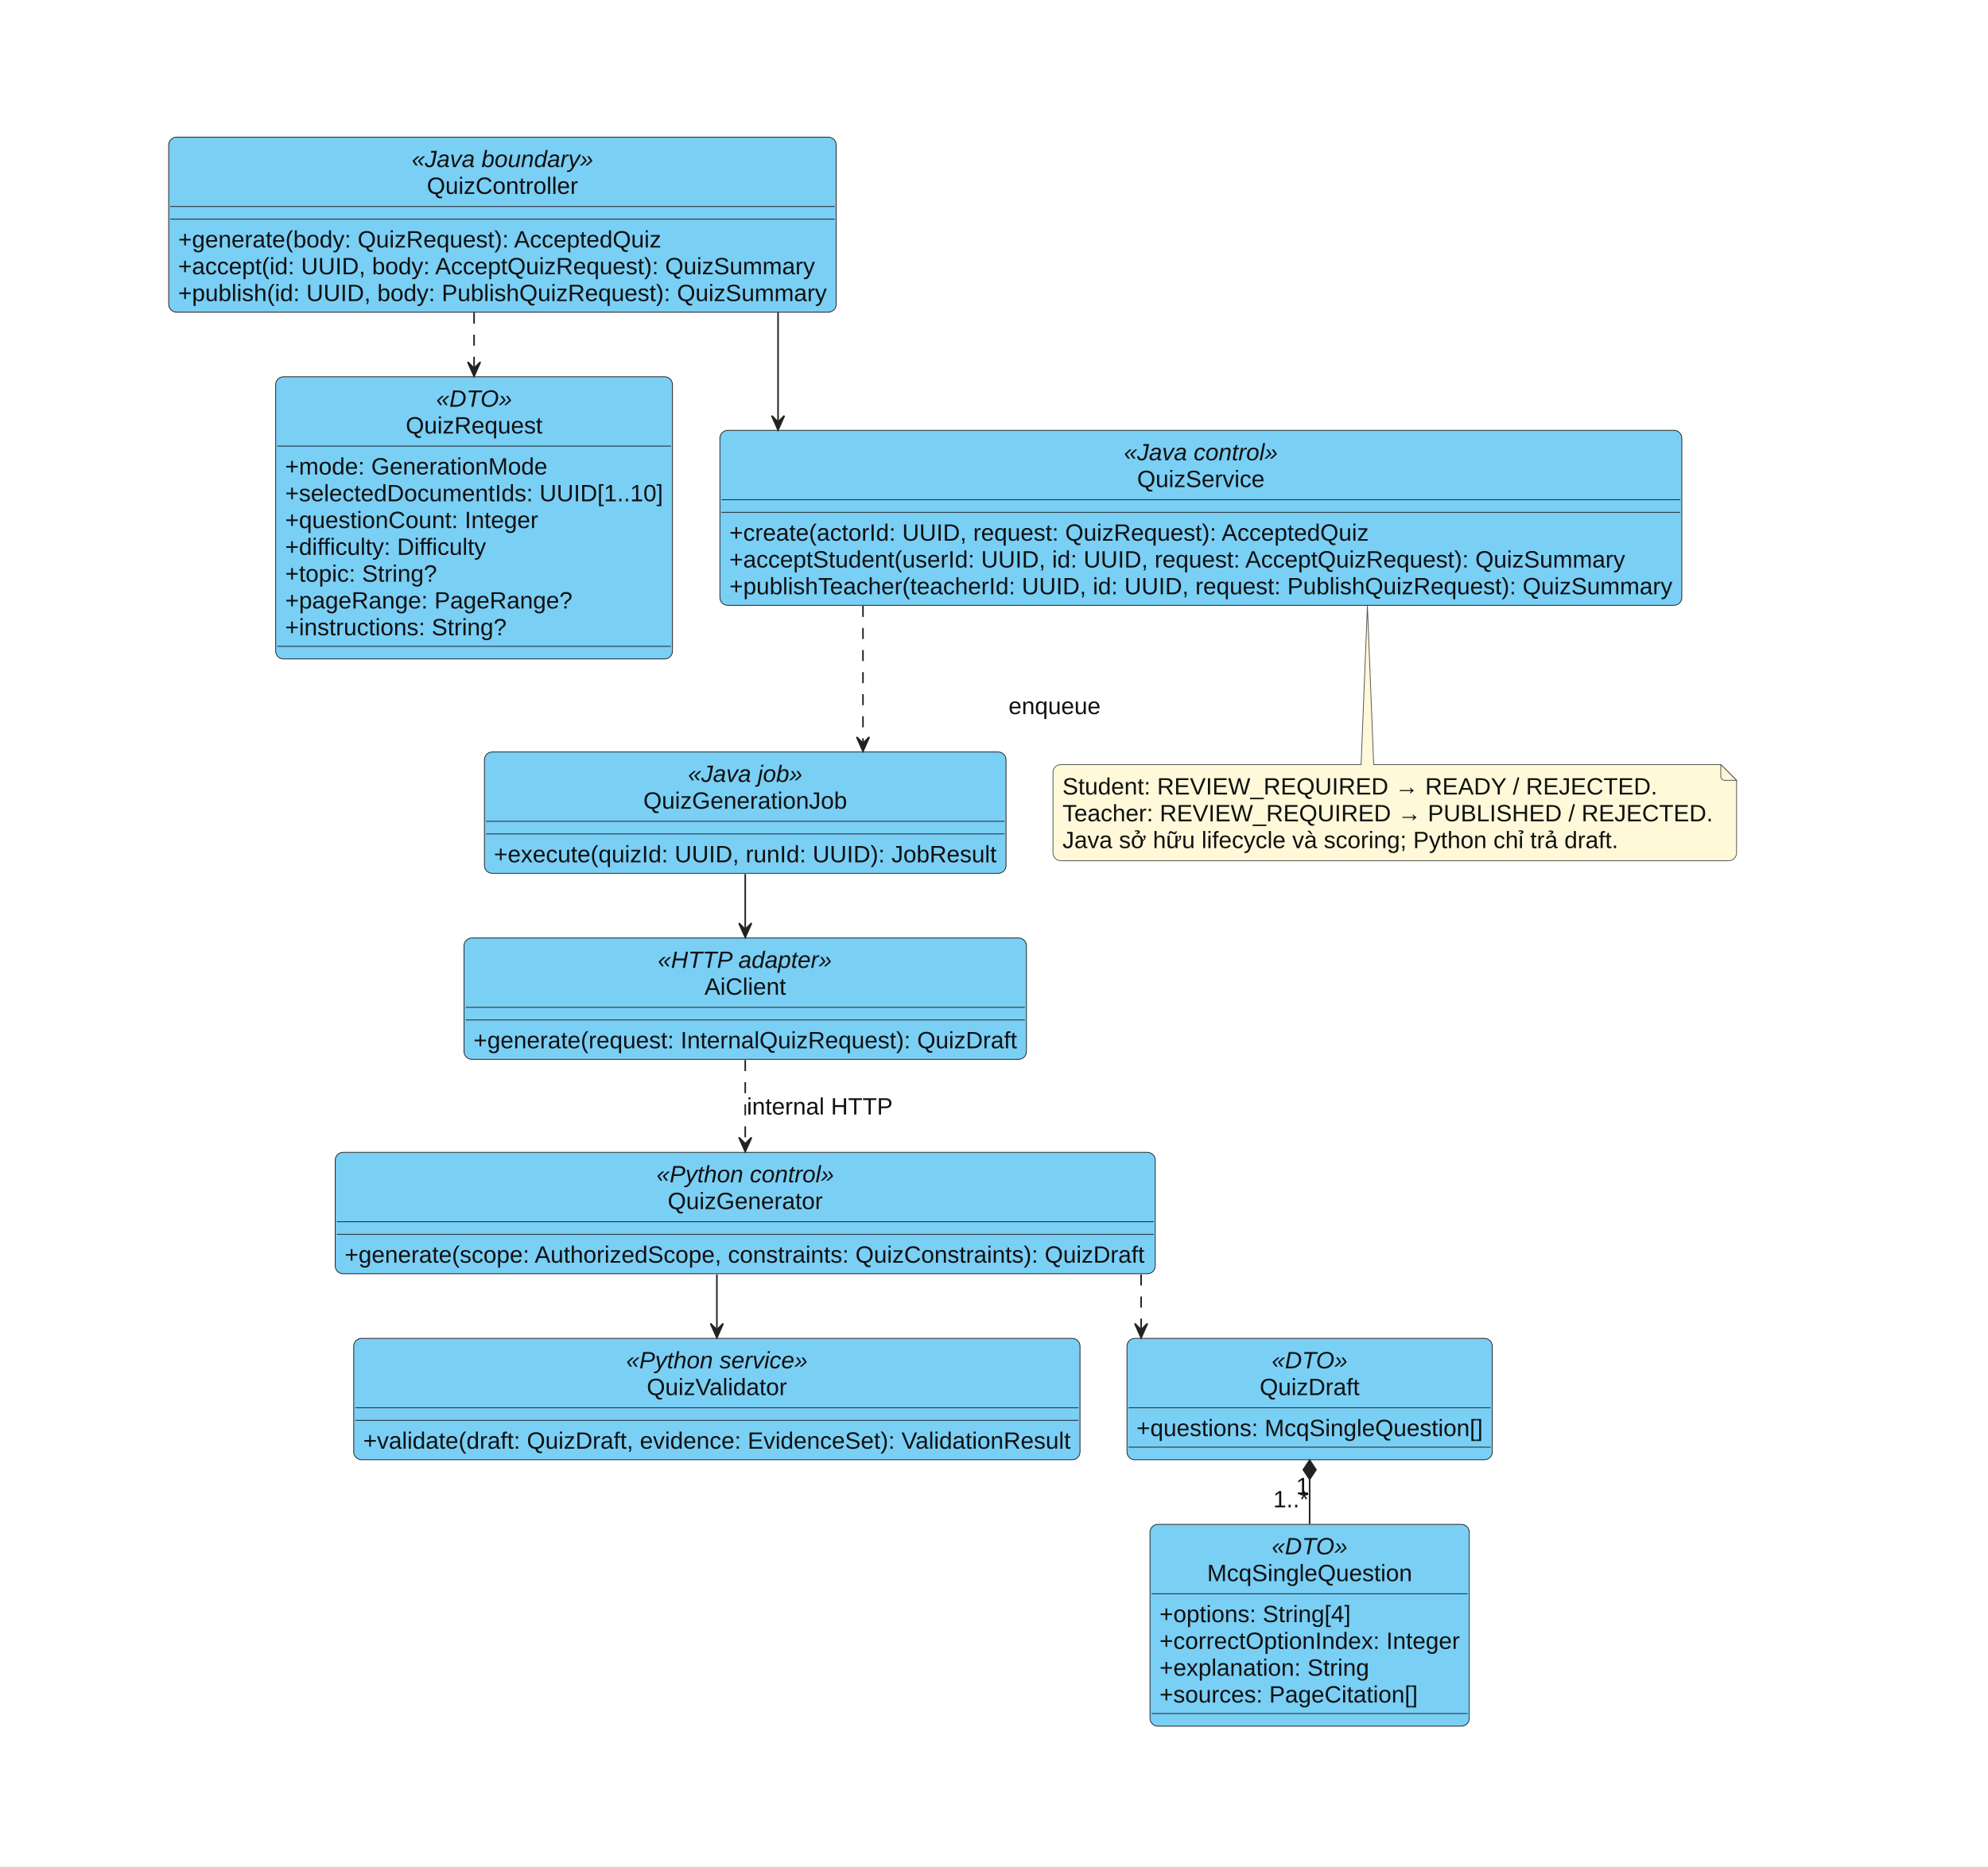
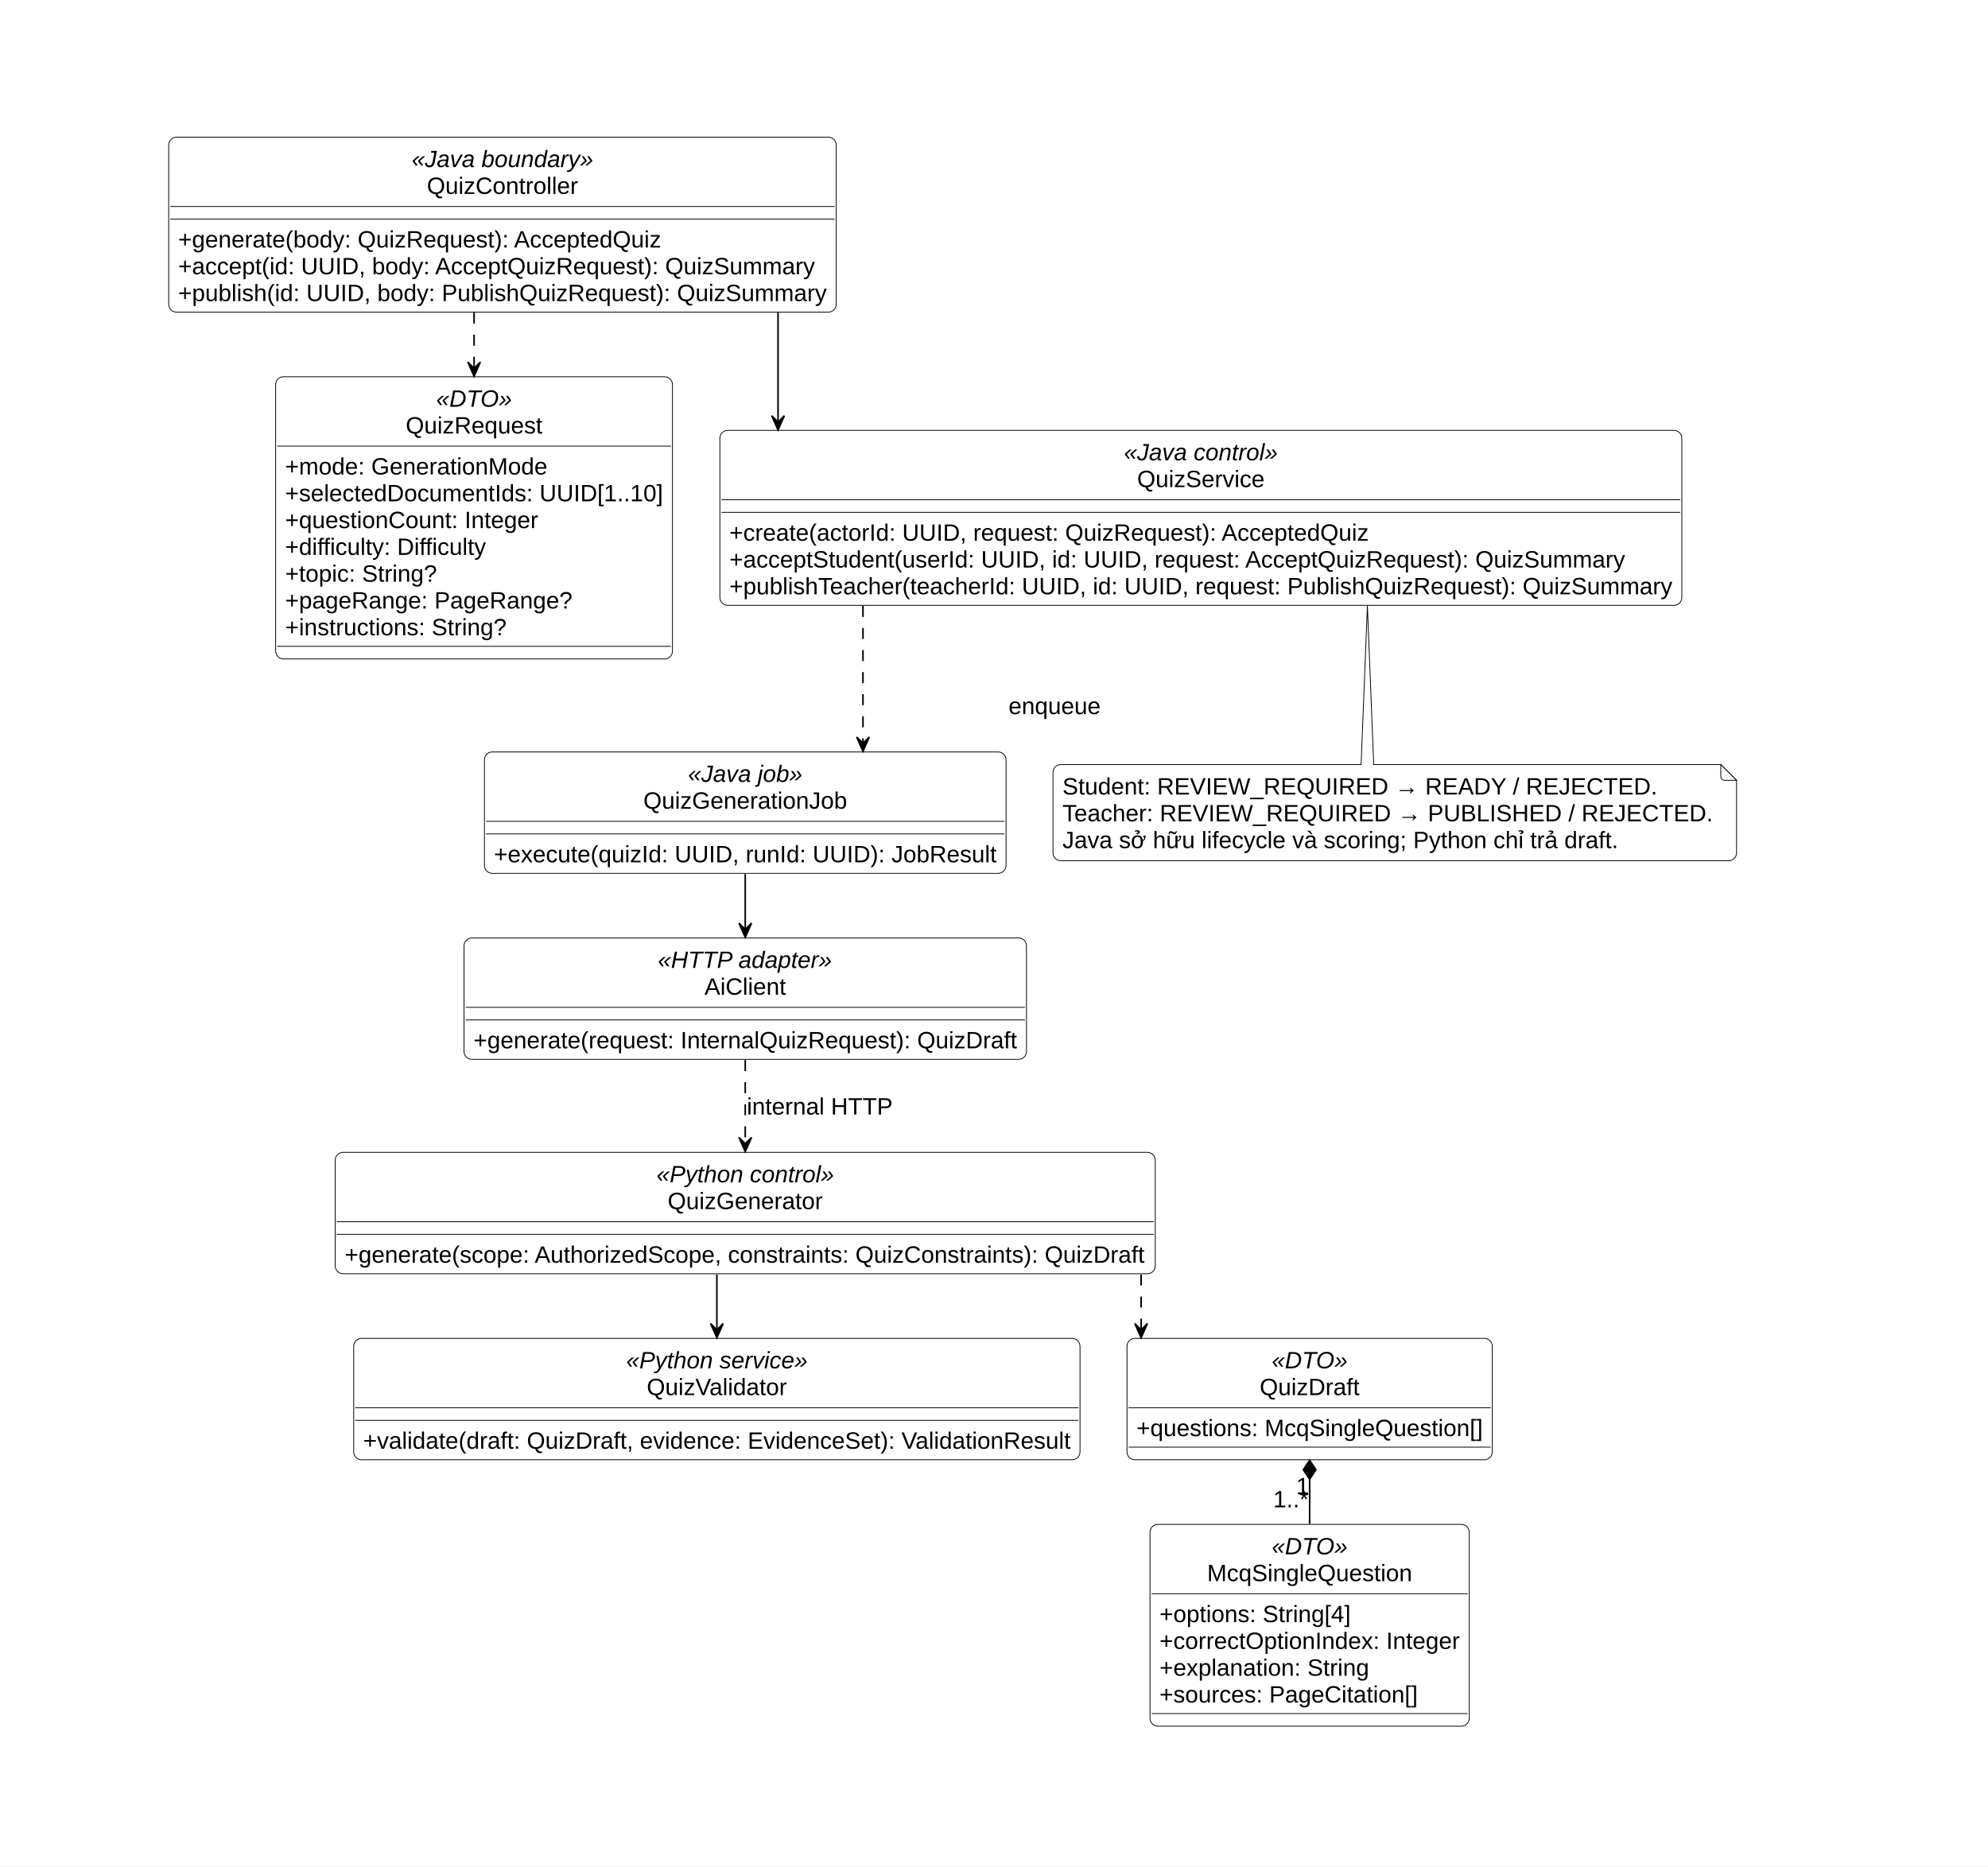
<svg xmlns="http://www.w3.org/2000/svg" version="1.1" viewBox="-100 -80 1261 1184" width="1261" height="1184">
  <rect x="-100" y="-80" width="1261" height="1184" fill="#FFFFFF" />
  <defs />
  <g>
    <g class="entity" data-qualified-name="QuizController" id="ent0001" data-source-line="22">
-       <rect x="7" y="7" width="423.42" height="111" rx="5" ry="5" fill="#7ACFF5" stroke="#222222" stroke-width="0.50" />
-       <text x="161.17" y="26" font-size="15" fill="#111111" xml:space="preserve" style="white-space: pre" font-style="italic" font-family="Arial">«Java boundary»</text>
-       <text x="170.77" y="43" font-size="15" fill="#111111" xml:space="preserve" style="white-space: pre" font-family="Arial">QuizController</text>
-       <line x1="8" y1="51" x2="429.42" y2="51" stroke="#222222" stroke-width="0.50" />
-       <line x1="8" y1="59" x2="429.42" y2="59" stroke="#222222" stroke-width="0.50" />
-       <text x="13" y="77" font-size="15" fill="#111111" xml:space="preserve" style="white-space: pre" font-family="Arial">+generate(body: QuizRequest): AcceptedQuiz</text>
-       <text x="13" y="94" font-size="15" fill="#111111" xml:space="preserve" style="white-space: pre" font-family="Arial">+accept(id: UUID, body: AcceptQuizRequest): QuizSummary</text>
-       <text x="13" y="111" font-size="15" fill="#111111" xml:space="preserve" style="white-space: pre" font-family="Arial">+publish(id: UUID, body: PublishQuizRequest): QuizSummary</text>
+       <rect x="7" y="7" width="423.42" height="111" rx="5" ry="5" fill="#FFFFFF" stroke="#000000" stroke-width="0.50" />
+       <text x="161.17" y="26" font-size="15" fill="#000000" xml:space="preserve" style="white-space: pre" font-style="italic" font-family="Arial">«Java boundary»</text>
+       <text x="170.77" y="43" font-size="15" fill="#000000" xml:space="preserve" style="white-space: pre" font-family="Arial">QuizController</text>
+       <line x1="8" y1="51" x2="429.42" y2="51" stroke="#000000" stroke-width="0.50" />
+       <line x1="8" y1="59" x2="429.42" y2="59" stroke="#000000" stroke-width="0.50" />
+       <text x="13" y="77" font-size="15" fill="#000000" xml:space="preserve" style="white-space: pre" font-family="Arial">+generate(body: QuizRequest): AcceptedQuiz</text>
+       <text x="13" y="94" font-size="15" fill="#000000" xml:space="preserve" style="white-space: pre" font-family="Arial">+accept(id: UUID, body: AcceptQuizRequest): QuizSummary</text>
+       <text x="13" y="111" font-size="15" fill="#000000" xml:space="preserve" style="white-space: pre" font-family="Arial">+publish(id: UUID, body: PublishQuizRequest): QuizSummary</text>
    </g>
    <g class="entity" data-qualified-name="QuizRequest" id="ent0002" data-source-line="27">
-       <rect x="74.86" y="159" width="251.70" height="179" rx="5" ry="5" fill="#7ACFF5" stroke="#222222" stroke-width="0.50" />
-       <text x="176.67" y="178" font-size="15" fill="#111111" xml:space="preserve" style="white-space: pre" font-style="italic" font-family="Arial">«DTO»</text>
-       <text x="157.35" y="195" font-size="15" fill="#111111" xml:space="preserve" style="white-space: pre" font-family="Arial">QuizRequest</text>
-       <line x1="75.86" y1="203" x2="325.56" y2="203" stroke="#222222" stroke-width="0.50" />
-       <text x="80.86" y="221" font-size="15" fill="#111111" xml:space="preserve" style="white-space: pre" font-family="Arial">+mode: GenerationMode</text>
-       <text x="80.86" y="238" font-size="15" fill="#111111" xml:space="preserve" style="white-space: pre" font-family="Arial">+selectedDocumentIds: UUID[1..10]</text>
-       <text x="80.86" y="255" font-size="15" fill="#111111" xml:space="preserve" style="white-space: pre" font-family="Arial">+questionCount: Integer</text>
-       <text x="80.86" y="272" font-size="15" fill="#111111" xml:space="preserve" style="white-space: pre" font-family="Arial">+difficulty: Difficulty</text>
-       <text x="80.86" y="289" font-size="15" fill="#111111" xml:space="preserve" style="white-space: pre" font-family="Arial">+topic: String?</text>
-       <text x="80.86" y="306" font-size="15" fill="#111111" xml:space="preserve" style="white-space: pre" font-family="Arial">+pageRange: PageRange?</text>
-       <text x="80.86" y="323" font-size="15" fill="#111111" xml:space="preserve" style="white-space: pre" font-family="Arial">+instructions: String?</text>
-       <line x1="75.86" y1="330" x2="325.56" y2="330" stroke="#222222" stroke-width="0.50" />
+       <rect x="74.86" y="159" width="251.70" height="179" rx="5" ry="5" fill="#FFFFFF" stroke="#000000" stroke-width="0.50" />
+       <text x="176.67" y="178" font-size="15" fill="#000000" xml:space="preserve" style="white-space: pre" font-style="italic" font-family="Arial">«DTO»</text>
+       <text x="157.35" y="195" font-size="15" fill="#000000" xml:space="preserve" style="white-space: pre" font-family="Arial">QuizRequest</text>
+       <line x1="75.86" y1="203" x2="325.56" y2="203" stroke="#000000" stroke-width="0.50" />
+       <text x="80.86" y="221" font-size="15" fill="#000000" xml:space="preserve" style="white-space: pre" font-family="Arial">+mode: GenerationMode</text>
+       <text x="80.86" y="238" font-size="15" fill="#000000" xml:space="preserve" style="white-space: pre" font-family="Arial">+selectedDocumentIds: UUID[1..10]</text>
+       <text x="80.86" y="255" font-size="15" fill="#000000" xml:space="preserve" style="white-space: pre" font-family="Arial">+questionCount: Integer</text>
+       <text x="80.86" y="272" font-size="15" fill="#000000" xml:space="preserve" style="white-space: pre" font-family="Arial">+difficulty: Difficulty</text>
+       <text x="80.86" y="289" font-size="15" fill="#000000" xml:space="preserve" style="white-space: pre" font-family="Arial">+topic: String?</text>
+       <text x="80.86" y="306" font-size="15" fill="#000000" xml:space="preserve" style="white-space: pre" font-family="Arial">+pageRange: PageRange?</text>
+       <text x="80.86" y="323" font-size="15" fill="#000000" xml:space="preserve" style="white-space: pre" font-family="Arial">+instructions: String?</text>
+       <line x1="75.86" y1="330" x2="325.56" y2="330" stroke="#000000" stroke-width="0.50" />
    </g>
    <g class="entity" data-qualified-name="QuizService" id="ent0003" data-source-line="36">
-       <rect x="356.63" y="193" width="610.16" height="111" rx="5" ry="5" fill="#7ACFF5" stroke="#222222" stroke-width="0.50" />
-       <text x="612.93" y="212" font-size="15" fill="#111111" xml:space="preserve" style="white-space: pre" font-style="italic" font-family="Arial">«Java control»</text>
-       <text x="621.28" y="229" font-size="15" fill="#111111" xml:space="preserve" style="white-space: pre" font-family="Arial">QuizService</text>
-       <line x1="357.63" y1="237" x2="965.79" y2="237" stroke="#222222" stroke-width="0.50" />
-       <line x1="357.63" y1="245" x2="965.79" y2="245" stroke="#222222" stroke-width="0.50" />
-       <text x="362.63" y="263" font-size="15" fill="#111111" xml:space="preserve" style="white-space: pre" font-family="Arial">+create(actorId: UUID, request: QuizRequest): AcceptedQuiz</text>
-       <text x="362.63" y="280" font-size="15" fill="#111111" xml:space="preserve" style="white-space: pre" font-family="Arial">+acceptStudent(userId: UUID, id: UUID, request: AcceptQuizRequest): QuizSummary</text>
-       <text x="362.63" y="297" font-size="15" fill="#111111" xml:space="preserve" style="white-space: pre" font-family="Arial">+publishTeacher(teacherId: UUID, id: UUID, request: PublishQuizRequest): QuizSummary</text>
+       <rect x="356.63" y="193" width="610.16" height="111" rx="5" ry="5" fill="#FFFFFF" stroke="#000000" stroke-width="0.50" />
+       <text x="612.93" y="212" font-size="15" fill="#000000" xml:space="preserve" style="white-space: pre" font-style="italic" font-family="Arial">«Java control»</text>
+       <text x="621.28" y="229" font-size="15" fill="#000000" xml:space="preserve" style="white-space: pre" font-family="Arial">QuizService</text>
+       <line x1="357.63" y1="237" x2="965.79" y2="237" stroke="#000000" stroke-width="0.50" />
+       <line x1="357.63" y1="245" x2="965.79" y2="245" stroke="#000000" stroke-width="0.50" />
+       <text x="362.63" y="263" font-size="15" fill="#000000" xml:space="preserve" style="white-space: pre" font-family="Arial">+create(actorId: UUID, request: QuizRequest): AcceptedQuiz</text>
+       <text x="362.63" y="280" font-size="15" fill="#000000" xml:space="preserve" style="white-space: pre" font-family="Arial">+acceptStudent(userId: UUID, id: UUID, request: AcceptQuizRequest): QuizSummary</text>
+       <text x="362.63" y="297" font-size="15" fill="#000000" xml:space="preserve" style="white-space: pre" font-family="Arial">+publishTeacher(teacherId: UUID, id: UUID, request: PublishQuizRequest): QuizSummary</text>
    </g>
    <g class="entity" data-qualified-name="QuizGenerationJob" id="ent0004" data-source-line="41">
-       <rect x="207.27" y="397" width="330.87" height="77" rx="5" ry="5" fill="#7ACFF5" stroke="#222222" stroke-width="0.50" />
-       <text x="336.43" y="416" font-size="15" fill="#111111" xml:space="preserve" style="white-space: pre" font-style="italic" font-family="Arial">«Java job»</text>
-       <text x="308.09" y="433" font-size="15" fill="#111111" xml:space="preserve" style="white-space: pre" font-family="Arial">QuizGenerationJob</text>
-       <line x1="208.27" y1="441" x2="537.14" y2="441" stroke="#222222" stroke-width="0.50" />
-       <line x1="208.27" y1="449" x2="537.14" y2="449" stroke="#222222" stroke-width="0.50" />
-       <text x="213.27" y="467" font-size="15" fill="#111111" xml:space="preserve" style="white-space: pre" font-family="Arial">+execute(quizId: UUID, runId: UUID): JobResult</text>
+       <rect x="207.27" y="397" width="330.87" height="77" rx="5" ry="5" fill="#FFFFFF" stroke="#000000" stroke-width="0.50" />
+       <text x="336.43" y="416" font-size="15" fill="#000000" xml:space="preserve" style="white-space: pre" font-style="italic" font-family="Arial">«Java job»</text>
+       <text x="308.09" y="433" font-size="15" fill="#000000" xml:space="preserve" style="white-space: pre" font-family="Arial">QuizGenerationJob</text>
+       <line x1="208.27" y1="441" x2="537.14" y2="441" stroke="#000000" stroke-width="0.50" />
+       <line x1="208.27" y1="449" x2="537.14" y2="449" stroke="#000000" stroke-width="0.50" />
+       <text x="213.27" y="467" font-size="15" fill="#000000" xml:space="preserve" style="white-space: pre" font-family="Arial">+execute(quizId: UUID, runId: UUID): JobResult</text>
    </g>
    <g class="entity" data-qualified-name="AiClient" id="ent0005" data-source-line="44">
-       <rect x="194.33" y="515" width="356.76" height="77" rx="5" ry="5" fill="#7ACFF5" stroke="#222222" stroke-width="0.50" />
-       <text x="317.26" y="534" font-size="15" fill="#111111" xml:space="preserve" style="white-space: pre" font-style="italic" font-family="Arial">«HTTP adapter»</text>
-       <text x="346.87" y="551" font-size="15" fill="#111111" xml:space="preserve" style="white-space: pre" font-family="Arial">AiClient</text>
-       <line x1="195.33" y1="559" x2="550.09" y2="559" stroke="#222222" stroke-width="0.50" />
-       <line x1="195.33" y1="567" x2="550.09" y2="567" stroke="#222222" stroke-width="0.50" />
-       <text x="200.33" y="585" font-size="15" fill="#111111" xml:space="preserve" style="white-space: pre" font-family="Arial">+generate(request: InternalQuizRequest): QuizDraft</text>
+       <rect x="194.33" y="515" width="356.76" height="77" rx="5" ry="5" fill="#FFFFFF" stroke="#000000" stroke-width="0.50" />
+       <text x="317.26" y="534" font-size="15" fill="#000000" xml:space="preserve" style="white-space: pre" font-style="italic" font-family="Arial">«HTTP adapter»</text>
+       <text x="346.87" y="551" font-size="15" fill="#000000" xml:space="preserve" style="white-space: pre" font-family="Arial">AiClient</text>
+       <line x1="195.33" y1="559" x2="550.09" y2="559" stroke="#000000" stroke-width="0.50" />
+       <line x1="195.33" y1="567" x2="550.09" y2="567" stroke="#000000" stroke-width="0.50" />
+       <text x="200.33" y="585" font-size="15" fill="#000000" xml:space="preserve" style="white-space: pre" font-family="Arial">+generate(request: InternalQuizRequest): QuizDraft</text>
    </g>
    <g class="entity" data-qualified-name="QuizGenerator" id="ent0006" data-source-line="47">
-       <rect x="112.63" y="651" width="520.16" height="77" rx="5" ry="5" fill="#7ACFF5" stroke="#222222" stroke-width="0.50" />
-       <text x="316.42" y="670" font-size="15" fill="#111111" xml:space="preserve" style="white-space: pre" font-style="italic" font-family="Arial">«Python control»</text>
-       <text x="323.52" y="687" font-size="15" fill="#111111" xml:space="preserve" style="white-space: pre" font-family="Arial">QuizGenerator</text>
-       <line x1="113.63" y1="695" x2="631.79" y2="695" stroke="#222222" stroke-width="0.50" />
-       <line x1="113.63" y1="703" x2="631.79" y2="703" stroke="#222222" stroke-width="0.50" />
-       <text x="118.63" y="721" font-size="15" fill="#111111" xml:space="preserve" style="white-space: pre" font-family="Arial">+generate(scope: AuthorizedScope, constraints: QuizConstraints): QuizDraft</text>
+       <rect x="112.63" y="651" width="520.16" height="77" rx="5" ry="5" fill="#FFFFFF" stroke="#000000" stroke-width="0.50" />
+       <text x="316.42" y="670" font-size="15" fill="#000000" xml:space="preserve" style="white-space: pre" font-style="italic" font-family="Arial">«Python control»</text>
+       <text x="323.52" y="687" font-size="15" fill="#000000" xml:space="preserve" style="white-space: pre" font-family="Arial">QuizGenerator</text>
+       <line x1="113.63" y1="695" x2="631.79" y2="695" stroke="#000000" stroke-width="0.50" />
+       <line x1="113.63" y1="703" x2="631.79" y2="703" stroke="#000000" stroke-width="0.50" />
+       <text x="118.63" y="721" font-size="15" fill="#000000" xml:space="preserve" style="white-space: pre" font-family="Arial">+generate(scope: AuthorizedScope, constraints: QuizConstraints): QuizDraft</text>
    </g>
    <g class="entity" data-qualified-name="QuizValidator" id="ent0007" data-source-line="50">
-       <rect x="124.36" y="769" width="460.70" height="77" rx="5" ry="5" fill="#7ACFF5" stroke="#222222" stroke-width="0.50" />
-       <text x="297.18" y="788" font-size="15" fill="#111111" xml:space="preserve" style="white-space: pre" font-style="italic" font-family="Arial">«Python service»</text>
-       <text x="310.25" y="805" font-size="15" fill="#111111" xml:space="preserve" style="white-space: pre" font-family="Arial">QuizValidator</text>
-       <line x1="125.36" y1="813" x2="584.06" y2="813" stroke="#222222" stroke-width="0.50" />
-       <line x1="125.36" y1="821" x2="584.06" y2="821" stroke="#222222" stroke-width="0.50" />
-       <text x="130.36" y="839" font-size="15" fill="#111111" xml:space="preserve" style="white-space: pre" font-family="Arial">+validate(draft: QuizDraft, evidence: EvidenceSet): ValidationResult</text>
+       <rect x="124.36" y="769" width="460.70" height="77" rx="5" ry="5" fill="#FFFFFF" stroke="#000000" stroke-width="0.50" />
+       <text x="297.18" y="788" font-size="15" fill="#000000" xml:space="preserve" style="white-space: pre" font-style="italic" font-family="Arial">«Python service»</text>
+       <text x="310.25" y="805" font-size="15" fill="#000000" xml:space="preserve" style="white-space: pre" font-family="Arial">QuizValidator</text>
+       <line x1="125.36" y1="813" x2="584.06" y2="813" stroke="#000000" stroke-width="0.50" />
+       <line x1="125.36" y1="821" x2="584.06" y2="821" stroke="#000000" stroke-width="0.50" />
+       <text x="130.36" y="839" font-size="15" fill="#000000" xml:space="preserve" style="white-space: pre" font-family="Arial">+validate(draft: QuizDraft, evidence: EvidenceSet): ValidationResult</text>
    </g>
    <g class="entity" data-qualified-name="QuizDraft" id="ent0008" data-source-line="53">
-       <rect x="614.85" y="769" width="231.71" height="77" rx="5" ry="5" fill="#7ACFF5" stroke="#222222" stroke-width="0.50" />
-       <text x="706.67" y="788" font-size="15" fill="#111111" xml:space="preserve" style="white-space: pre" font-style="italic" font-family="Arial">«DTO»</text>
-       <text x="699.03" y="805" font-size="15" fill="#111111" xml:space="preserve" style="white-space: pre" font-family="Arial">QuizDraft</text>
-       <line x1="615.85" y1="813" x2="845.56" y2="813" stroke="#222222" stroke-width="0.50" />
-       <text x="620.85" y="831" font-size="15" fill="#111111" xml:space="preserve" style="white-space: pre" font-family="Arial">+questions: McqSingleQuestion[]</text>
-       <line x1="615.85" y1="838" x2="845.56" y2="838" stroke="#222222" stroke-width="0.50" />
+       <rect x="614.85" y="769" width="231.71" height="77" rx="5" ry="5" fill="#FFFFFF" stroke="#000000" stroke-width="0.50" />
+       <text x="706.67" y="788" font-size="15" fill="#000000" xml:space="preserve" style="white-space: pre" font-style="italic" font-family="Arial">«DTO»</text>
+       <text x="699.03" y="805" font-size="15" fill="#000000" xml:space="preserve" style="white-space: pre" font-family="Arial">QuizDraft</text>
+       <line x1="615.85" y1="813" x2="845.56" y2="813" stroke="#000000" stroke-width="0.50" />
+       <text x="620.85" y="831" font-size="15" fill="#000000" xml:space="preserve" style="white-space: pre" font-family="Arial">+questions: McqSingleQuestion[]</text>
+       <line x1="615.85" y1="838" x2="845.56" y2="838" stroke="#000000" stroke-width="0.50" />
    </g>
    <g class="entity" data-qualified-name="McqSingleQuestion" id="ent0009" data-source-line="56">
-       <rect x="629.45" y="887" width="202.52" height="128" rx="5" ry="5" fill="#7ACFF5" stroke="#222222" stroke-width="0.50" />
-       <text x="706.67" y="906" font-size="15" fill="#111111" xml:space="preserve" style="white-space: pre" font-style="italic" font-family="Arial">«DTO»</text>
-       <text x="665.68" y="923" font-size="15" fill="#111111" xml:space="preserve" style="white-space: pre" font-family="Arial">McqSingleQuestion</text>
-       <line x1="630.45" y1="931" x2="830.97" y2="931" stroke="#222222" stroke-width="0.50" />
-       <text x="635.45" y="949" font-size="15" fill="#111111" xml:space="preserve" style="white-space: pre" font-family="Arial">+options: String[4]</text>
-       <text x="635.45" y="966" font-size="15" fill="#111111" xml:space="preserve" style="white-space: pre" font-family="Arial">+correctOptionIndex: Integer</text>
-       <text x="635.45" y="983" font-size="15" fill="#111111" xml:space="preserve" style="white-space: pre" font-family="Arial">+explanation: String</text>
-       <text x="635.45" y="1000" font-size="15" fill="#111111" xml:space="preserve" style="white-space: pre" font-family="Arial">+sources: PageCitation[]</text>
-       <line x1="630.45" y1="1007" x2="830.97" y2="1007" stroke="#222222" stroke-width="0.50" />
+       <rect x="629.45" y="887" width="202.52" height="128" rx="5" ry="5" fill="#FFFFFF" stroke="#000000" stroke-width="0.50" />
+       <text x="706.67" y="906" font-size="15" fill="#000000" xml:space="preserve" style="white-space: pre" font-style="italic" font-family="Arial">«DTO»</text>
+       <text x="665.68" y="923" font-size="15" fill="#000000" xml:space="preserve" style="white-space: pre" font-family="Arial">McqSingleQuestion</text>
+       <line x1="630.45" y1="931" x2="830.97" y2="931" stroke="#000000" stroke-width="0.50" />
+       <text x="635.45" y="949" font-size="15" fill="#000000" xml:space="preserve" style="white-space: pre" font-family="Arial">+options: String[4]</text>
+       <text x="635.45" y="966" font-size="15" fill="#000000" xml:space="preserve" style="white-space: pre" font-family="Arial">+correctOptionIndex: Integer</text>
+       <text x="635.45" y="983" font-size="15" fill="#000000" xml:space="preserve" style="white-space: pre" font-family="Arial">+explanation: String</text>
+       <text x="635.45" y="1000" font-size="15" fill="#000000" xml:space="preserve" style="white-space: pre" font-family="Arial">+sources: PageCitation[]</text>
+       <line x1="630.45" y1="1007" x2="830.97" y2="1007" stroke="#000000" stroke-width="0.50" />
    </g>
    <g class="entity" data-qualified-name="GMN18" id="ent0019" data-source-line="73">
-       <path d="M567.91,410 L567.91,461 A5,5 0 0 0 572.91,466 L996.51,466 A5,5 0 0 0 1001.51,461 L1001.51,415 L991.51,405 L771.35,405 L767.35,304.35 L763.35,405 L572.91,405 A5,5 0 0 0 567.91,410" fill="#FFF9D9" stroke="#555555" stroke-width="0.50" />
-       <path d="M991.51,405 L991.51,412.50 A2.50,2.50 0 0 0 994.01,415 L1001.51,415 L991.51,405" fill="#FFF9D9" stroke="#555555" stroke-width="0.50" />
-       <text x="573.91" y="424" font-size="15" fill="#111111" xml:space="preserve" style="white-space: pre" font-family="Arial">Student: REVIEW_REQUIRED → READY / REJECTED.</text>
-       <text x="573.91" y="441" font-size="15" fill="#111111" xml:space="preserve" style="white-space: pre" font-family="Arial">Teacher: REVIEW_REQUIRED → PUBLISHED / REJECTED.</text>
-       <text x="573.91" y="458" font-size="15" fill="#111111" xml:space="preserve" style="white-space: pre" font-family="Arial">Java sở hữu lifecycle và scoring; Python chỉ trả draft.</text>
+       <path d="M567.91,410 L567.91,461 A5,5 0 0 0 572.91,466 L996.51,466 A5,5 0 0 0 1001.51,461 L1001.51,415 L991.51,405 L771.35,405 L767.35,304.35 L763.35,405 L572.91,405 A5,5 0 0 0 567.91,410" fill="#FFFFFF" stroke="#000000" stroke-width="0.50" />
+       <path d="M991.51,405 L991.51,412.50 A2.50,2.50 0 0 0 994.01,415 L1001.51,415 L991.51,405" fill="#FFFFFF" stroke="#000000" stroke-width="0.50" />
+       <text x="573.91" y="424" font-size="15" fill="#000000" xml:space="preserve" style="white-space: pre" font-family="Arial">Student: REVIEW_REQUIRED → READY / REJECTED.</text>
+       <text x="573.91" y="441" font-size="15" fill="#000000" xml:space="preserve" style="white-space: pre" font-family="Arial">Teacher: REVIEW_REQUIRED → PUBLISHED / REJECTED.</text>
+       <text x="573.91" y="458" font-size="15" fill="#000000" xml:space="preserve" style="white-space: pre" font-family="Arial">Java sở hữu lifecycle và scoring; Python chỉ trả draft.</text>
    </g>
    <g class="link" data-entity-1="ent0001" data-entity-2="ent0002" id="lnk10" data-source-line="63" data-link-type="dependency">
-       <path d="M200.71,118.31 C200.71,131.04 200.71,139.89 200.71,153.64" fill="none" stroke="#222222" stroke-width="1" stroke-dasharray="7,7" />
-       <polygon points="200.71,158.64 204.71,149.64 200.71,153.64 196.71,149.64 200.71,158.64" fill="#222222" stroke="#222222" stroke-width="1" />
+       <path d="M200.71,118.31 C200.71,131.04 200.71,139.89 200.71,153.64" fill="none" stroke="#000000" stroke-width="1" stroke-dasharray="7,7" />
+       <polygon points="200.71,158.64 204.71,149.64 200.71,153.64 196.71,149.64 200.71,158.64" fill="#000000" stroke="#000000" stroke-width="1" />
    </g>
    <g class="link" data-entity-1="ent0001" data-entity-2="ent0003" id="lnk11" data-source-line="64" data-link-type="dependency">
-       <path d="M393.52,118.31 C393.52,141.85 393.52,164.2 393.52,187.73" fill="none" stroke="#222222" stroke-width="1" />
-       <polygon points="393.52,192.73 397.52,183.73 393.52,187.73 389.52,183.73 393.52,192.73" fill="#222222" stroke="#222222" stroke-width="1" />
+       <path d="M393.52,118.31 C393.52,141.85 393.52,164.2 393.52,187.73" fill="none" stroke="#000000" stroke-width="1" />
+       <polygon points="393.52,192.73 397.52,183.73 393.52,187.73 389.52,183.73 393.52,192.73" fill="#000000" stroke="#000000" stroke-width="1" />
    </g>
    <g class="link" data-entity-1="ent0003" data-entity-2="ent0004" id="lnk12" data-source-line="65" data-link-type="dependency">
-       <path d="M447.39,304.35 C447.39,334.06 447.39,364.85 447.39,391.53" fill="none" stroke="#222222" stroke-width="1" stroke-dasharray="7,7" />
-       <polygon points="447.39,396.53 451.39,387.53 447.39,391.53 443.39,387.53 447.39,396.53" fill="#222222" stroke="#222222" stroke-width="1" />
-       <text x="539.71" y="373" font-size="15" fill="#111111" xml:space="preserve" style="white-space: pre" font-family="Arial">enqueue</text>
+       <path d="M447.39,304.35 C447.39,334.06 447.39,364.85 447.39,391.53" fill="none" stroke="#000000" stroke-width="1" stroke-dasharray="7,7" />
+       <polygon points="447.39,396.53 451.39,387.53 447.39,391.53 443.39,387.53 447.39,396.53" fill="#000000" stroke="#000000" stroke-width="1" />
+       <text x="539.71" y="373" font-size="15" fill="#000000" xml:space="preserve" style="white-space: pre" font-family="Arial">enqueue</text>
    </g>
    <g class="link" data-entity-1="ent0004" data-entity-2="ent0005" id="lnk13" data-source-line="66" data-link-type="dependency">
-       <path d="M372.71,474.46 C372.71,487.35 372.71,496.69 372.71,509.58" fill="none" stroke="#222222" stroke-width="1" />
-       <polygon points="372.71,514.58 376.71,505.58 372.71,509.58 368.71,505.58 372.71,514.58" fill="#222222" stroke="#222222" stroke-width="1" />
+       <path d="M372.71,474.46 C372.71,487.35 372.71,496.69 372.71,509.58" fill="none" stroke="#000000" stroke-width="1" />
+       <polygon points="372.71,514.58 376.71,505.58 372.71,509.58 368.71,505.58 372.71,514.58" fill="#000000" stroke="#000000" stroke-width="1" />
    </g>
    <g class="link" data-entity-1="ent0005" data-entity-2="ent0006" id="lnk14" data-source-line="67" data-link-type="dependency">
-       <path d="M372.71,592.47 C372.71,610.68 372.71,627.31 372.71,645.52" fill="none" stroke="#222222" stroke-width="1" stroke-dasharray="7,7" />
-       <polygon points="372.71,650.52 376.71,641.52 372.71,645.52 368.71,641.52 372.71,650.52" fill="#222222" stroke="#222222" stroke-width="1" />
-       <text x="373.71" y="627" font-size="15" fill="#111111" xml:space="preserve" style="white-space: pre" font-family="Arial">internal HTTP</text>
+       <path d="M372.71,592.47 C372.71,610.68 372.71,627.31 372.71,645.52" fill="none" stroke="#000000" stroke-width="1" stroke-dasharray="7,7" />
+       <polygon points="372.71,650.52 376.71,641.52 372.71,645.52 368.71,641.52 372.71,650.52" fill="#000000" stroke="#000000" stroke-width="1" />
+       <text x="373.71" y="627" font-size="15" fill="#000000" xml:space="preserve" style="white-space: pre" font-family="Arial">internal HTTP</text>
    </g>
    <g class="link" data-entity-1="ent0006" data-entity-2="ent0007" id="lnk15" data-source-line="68" data-link-type="dependency">
-       <path d="M354.71,728.46 C354.71,741.35 354.71,750.69 354.71,763.58" fill="none" stroke="#222222" stroke-width="1" />
-       <polygon points="354.71,768.58 358.71,759.58 354.71,763.58 350.71,759.58 354.71,768.58" fill="#222222" stroke="#222222" stroke-width="1" />
+       <path d="M354.71,728.46 C354.71,741.35 354.71,750.69 354.71,763.58" fill="none" stroke="#000000" stroke-width="1" />
+       <polygon points="354.71,768.58 358.71,759.58 354.71,763.58 350.71,759.58 354.71,768.58" fill="#000000" stroke="#000000" stroke-width="1" />
    </g>
    <g class="link" data-entity-1="ent0008" data-entity-2="ent0009" id="lnk16" data-source-line="69" data-link-type="composition">
-       <path d="M730.71,858.33 C730.71,870.78 730.71,872.92 730.71,886.69" fill="none" stroke="#222222" stroke-width="1" />
-       <polygon points="730.71,846.33 726.71,852.33 730.71,858.33 734.71,852.33 730.71,846.33" fill="#222222" stroke="#222222" stroke-width="1" />
-       <text x="722.10" y="867.87" font-size="15" fill="#111111" xml:space="preserve" style="white-space: pre" font-family="Arial">1</text>
-       <text x="707.60" y="876.18" font-size="15" fill="#111111" xml:space="preserve" style="white-space: pre" font-family="Arial">1..*</text>
+       <path d="M730.71,858.33 C730.71,870.78 730.71,872.92 730.71,886.69" fill="none" stroke="#000000" stroke-width="1" />
+       <polygon points="730.71,846.33 726.71,852.33 730.71,858.33 734.71,852.33 730.71,846.33" fill="#000000" stroke="#000000" stroke-width="1" />
+       <text x="722.10" y="867.87" font-size="15" fill="#000000" xml:space="preserve" style="white-space: pre" font-family="Arial">1</text>
+       <text x="707.60" y="876.18" font-size="15" fill="#000000" xml:space="preserve" style="white-space: pre" font-family="Arial">1..*</text>
    </g>
    <g class="link" data-entity-1="ent0006" data-entity-2="ent0008" id="lnk17" data-source-line="70" data-link-type="dependency">
-       <path d="M623.82,728.46 C623.82,741.35 623.82,750.69 623.82,763.58" fill="none" stroke="#222222" stroke-width="1" stroke-dasharray="7,7" />
-       <polygon points="623.82,768.58 627.82,759.58 623.82,763.58 619.82,759.58 623.82,768.58" fill="#222222" stroke="#222222" stroke-width="1" />
+       <path d="M623.82,728.46 C623.82,741.35 623.82,750.69 623.82,763.58" fill="none" stroke="#000000" stroke-width="1" stroke-dasharray="7,7" />
+       <polygon points="623.82,768.58 627.82,759.58 623.82,763.58 619.82,759.58 623.82,768.58" fill="#000000" stroke="#000000" stroke-width="1" />
    </g>
  </g>
</svg>
